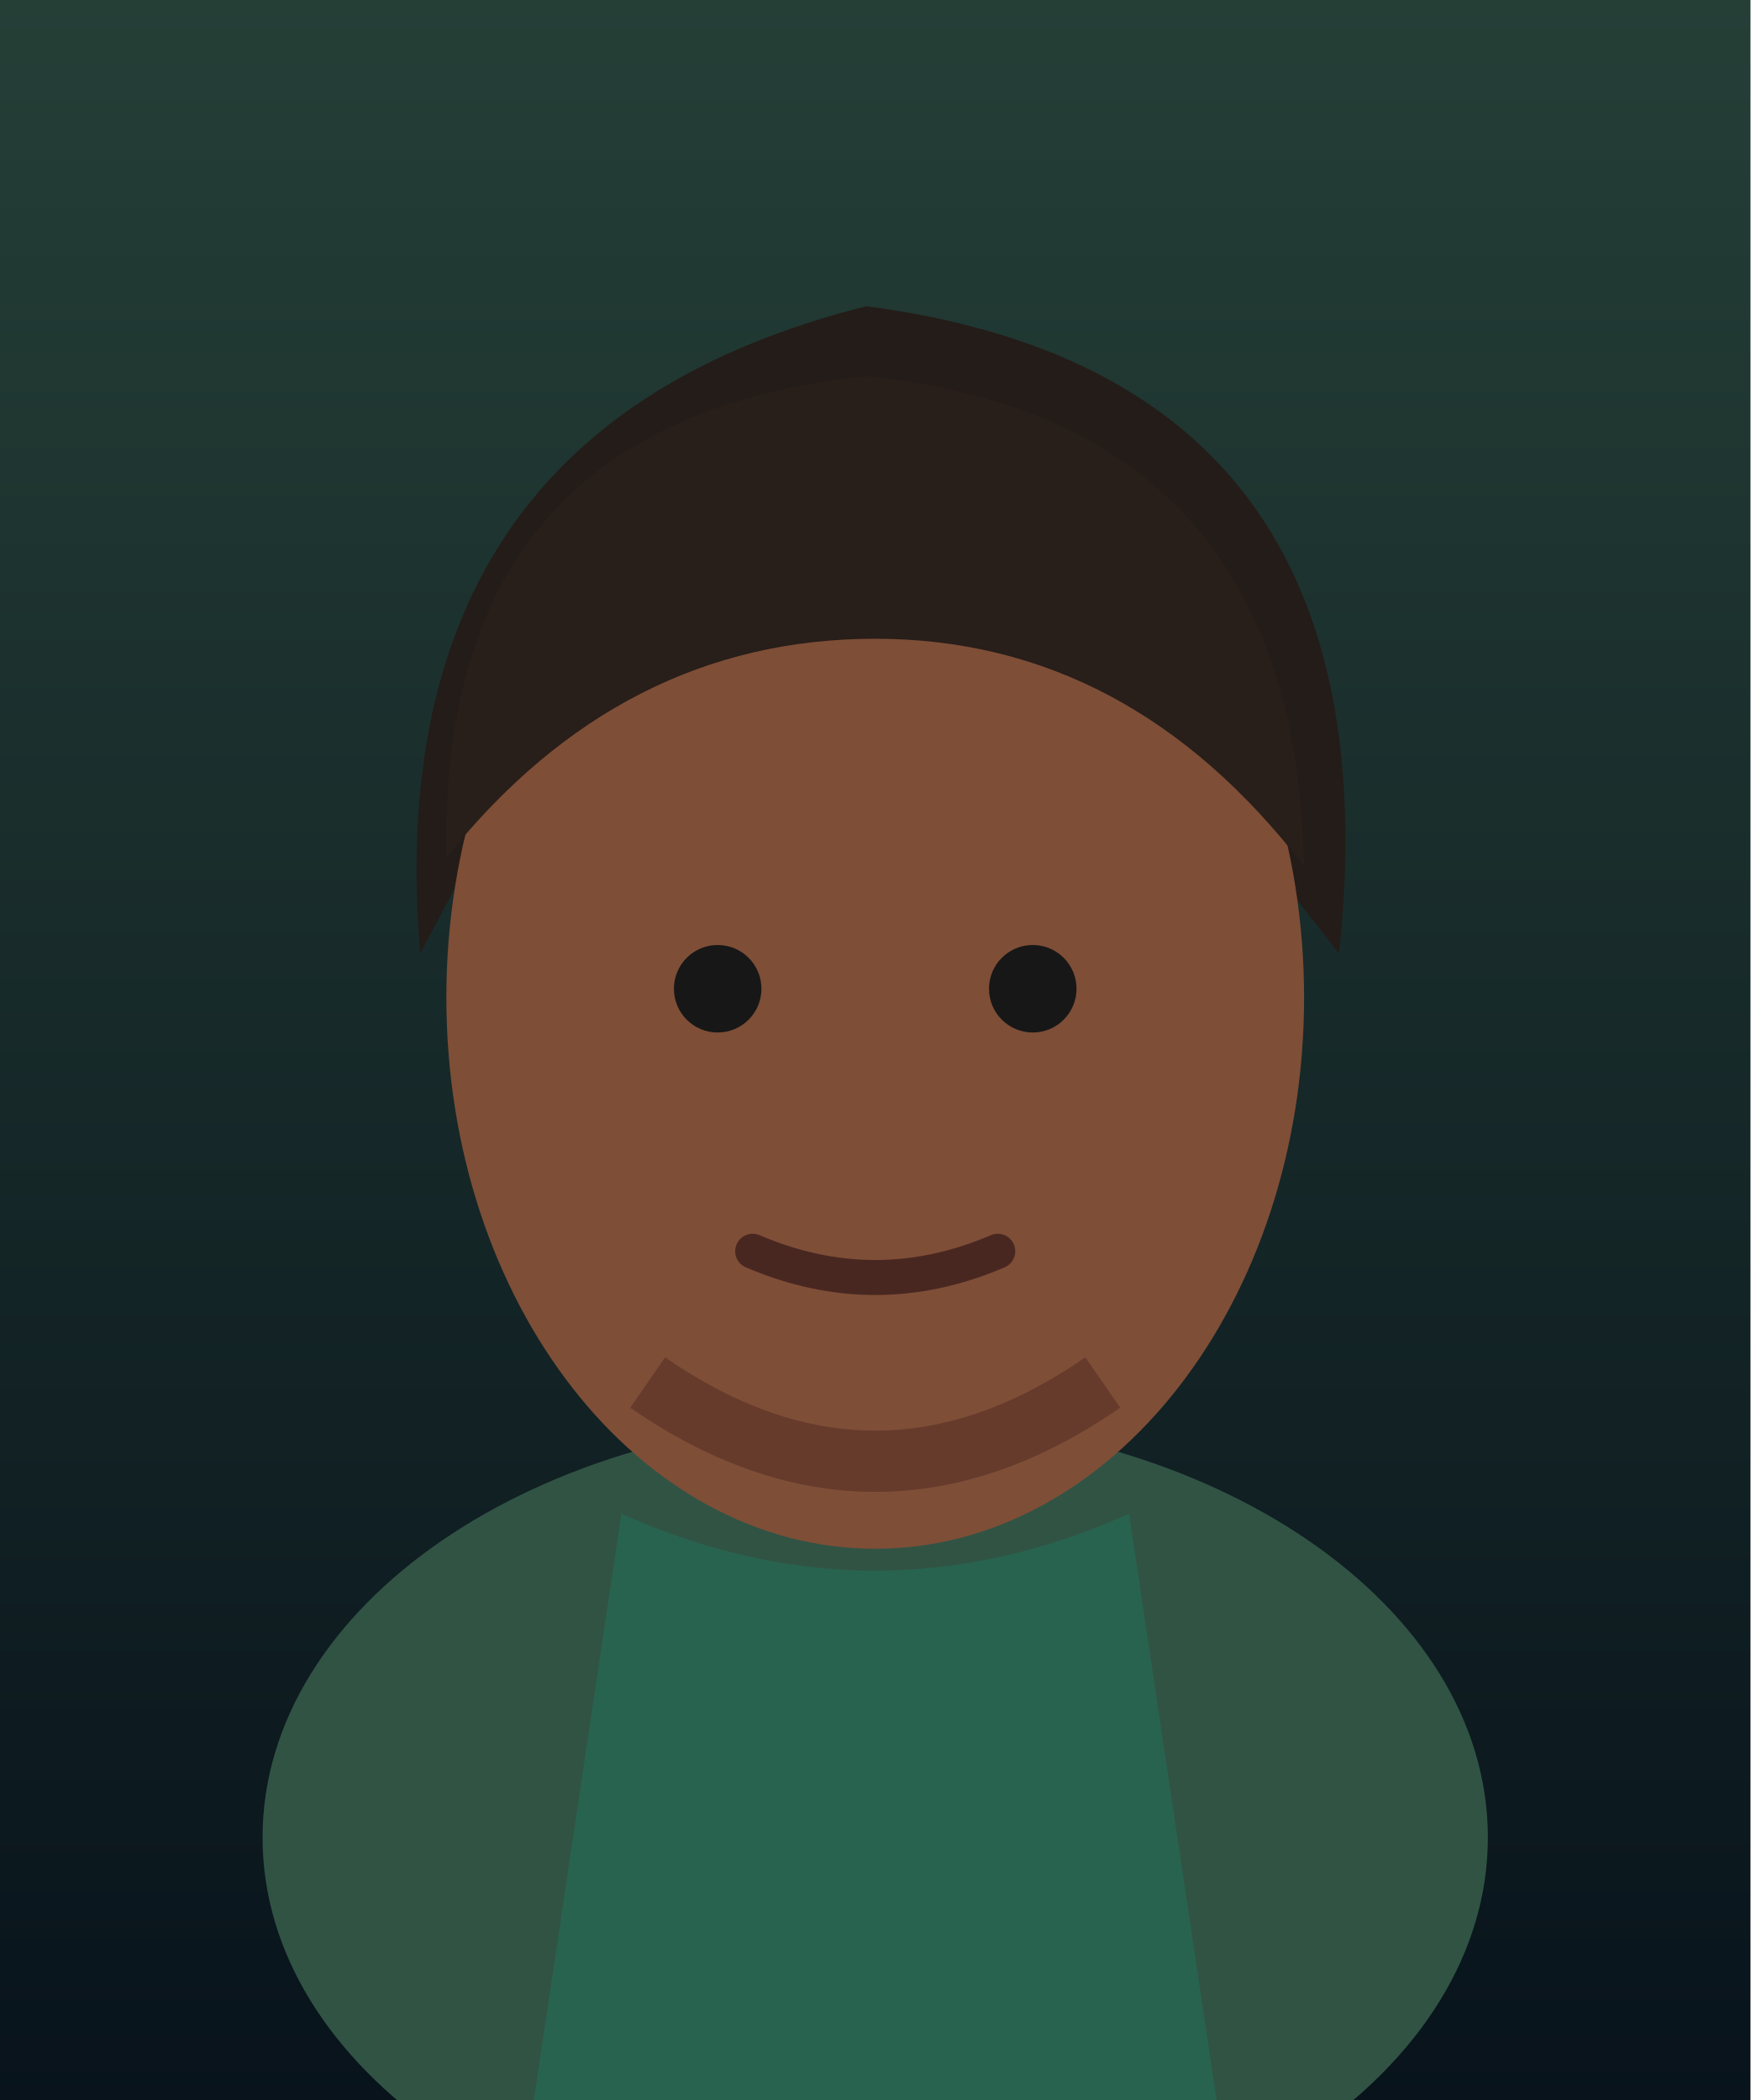
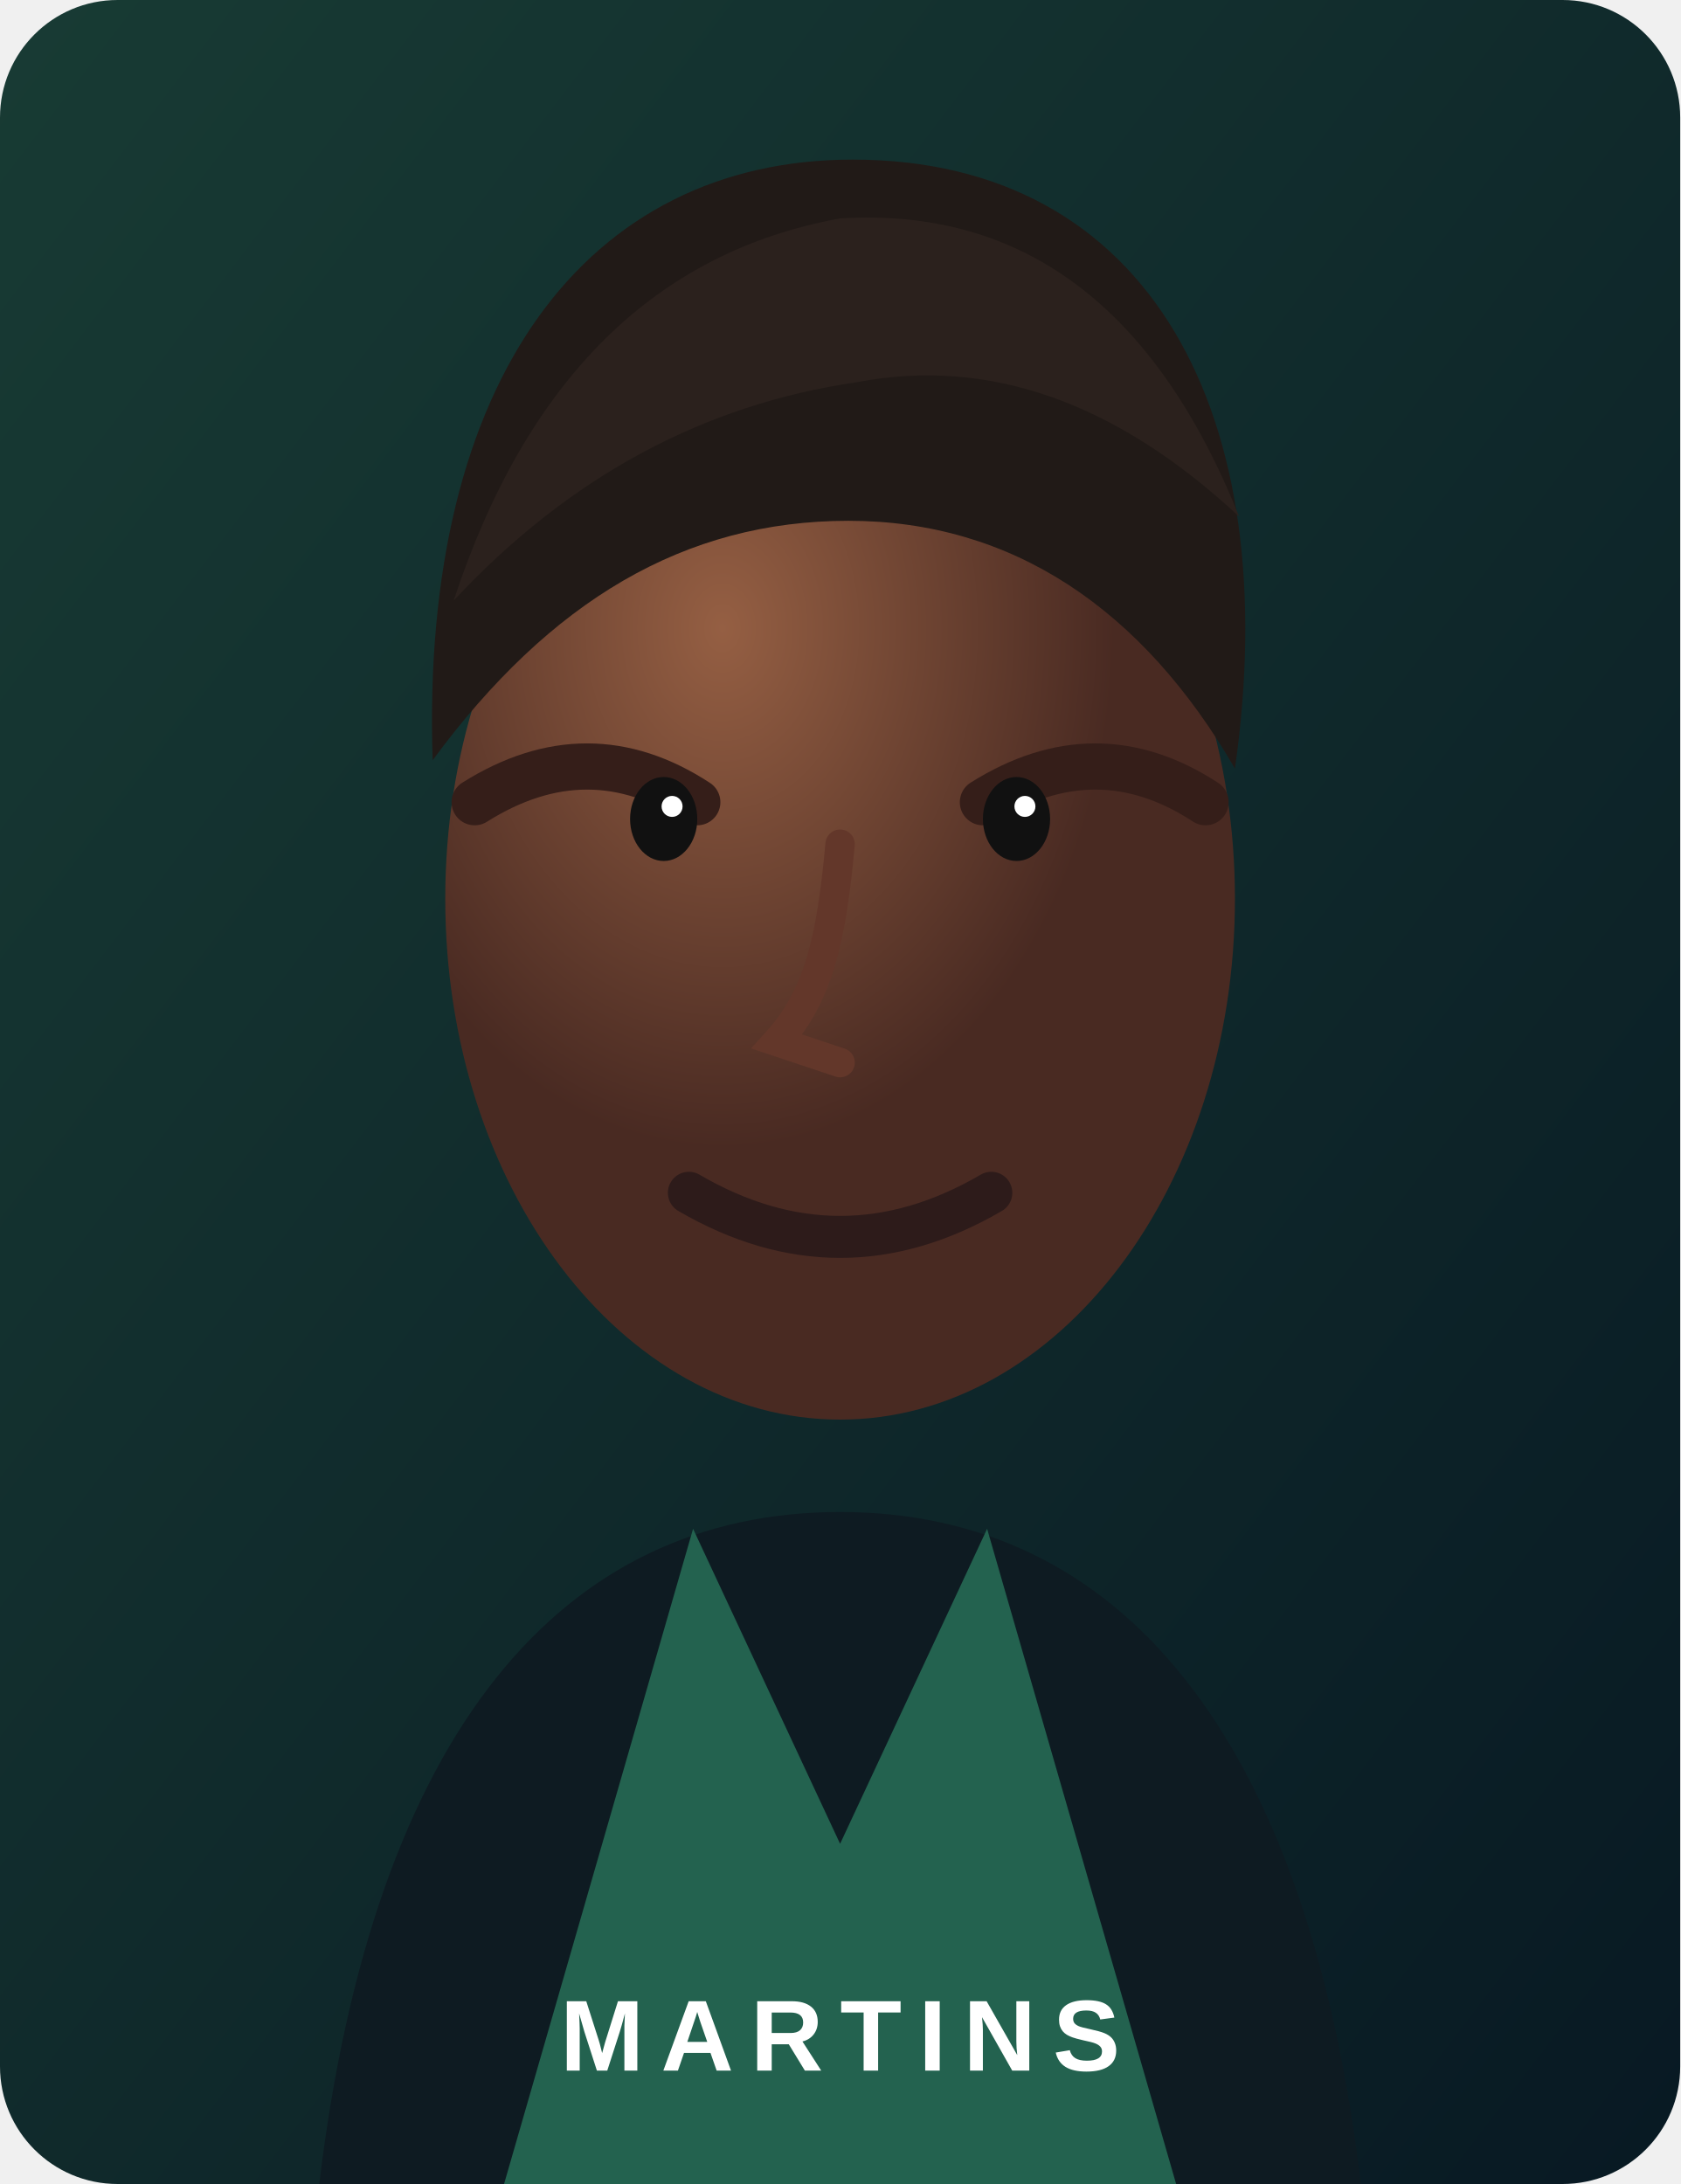
- <svg xmlns="http://www.w3.org/2000/svg" viewBox="0 0 200 240">
+ <svg xmlns="http://www.w3.org/2000/svg" viewBox="0 0 400 520">
  <defs>
-     <linearGradient id="b" x2="0" y2="1">
-       <stop stop-color="#253f37" />
-       <stop offset="1" stop-color="#08131b" />
+     <linearGradient id="b6" x2="1" y2="1">
+       <stop stop-color="#183b34" />
+       <stop offset="1" stop-color="#081923" />
    </linearGradient>
+     <radialGradient id="s6" cx="35%" cy="24%">
+       <stop stop-color="#955f43" />
+       <stop offset="1" stop-color="#492a22" />
+     </radialGradient>
  </defs>
-   <rect width="200" height="240" fill="url(#b)" />
-   <ellipse cx="100" cy="210" rx="70" ry="48" fill="#315344" />
-   <path d="M48 109Q43 49 99 35Q160 43 153 109L139 91Q124 67 100 68Q72 69 57 92Z" fill="#241c18" />
-   <ellipse cx="100" cy="114" rx="49" ry="63" fill="#7e4e37" />
-   <path d="M51 98Q50 48 99 43Q148 48 149 99Q129 73 100 73Q71 73 51 98" fill="#281e1a" />
-   <circle cx="82" cy="113" r="5" fill="#171717" />
-   <circle cx="118" cy="113" r="5" fill="#171717" />
-   <path d="M86 143Q100 149 114 143" fill="none" stroke="#492721" stroke-width="4" stroke-linecap="round" />
-   <path d="M71 173Q100 186 129 173L139 240H61Z" fill="#28634f" />
-   <path d="M74 158Q100 176 126 158" fill="none" stroke="#663b2c" stroke-width="7" />
+   <rect width="400" height="520" rx="28" fill="url(#b6)" />
+   <path d="M76 520c13-108 58-160 124-160s111 52 124 160z" fill="#0e1b22" />
+   <path d="M120 520l45-156 35 75 35-75 45 156z" fill="#23624f" />
+   <ellipse cx="200" cy="214" rx="94" ry="124" fill="url(#s6)" />
+   <path d="M103 181c-3-91 37-143 100-143 71 0 103 61 91 145-22-38-53-59-92-59-39 0-71 19-99 57z" fill="#211a17" />
+   <path d="M108 143q26-79 92-91 65-4 95 71-44-41-91-32-55 8-96 52z" fill="#2b211d" />
+   <path d="M113 191q27-17 53 0M234 191q27-17 53 0" fill="none" stroke="#351e19" stroke-width="11" stroke-linecap="round" />
+   <ellipse cx="158" cy="195" rx="8" ry="10" fill="#111" />
+   <ellipse cx="242" cy="195" rx="8" ry="10" fill="#111" />
+   <circle cx="160" cy="192" r="2.5" fill="#fff" />
+   <circle cx="244" cy="192" r="2.5" fill="#fff" />
+   <path d="M200 201c-2 22-5 36-15 47l15 5" fill="none" stroke="#63372a" stroke-width="7" stroke-linecap="round" />
+   <path d="M164 284q36 21 72 0" fill="none" stroke="#2d1b1a" stroke-width="10" stroke-linecap="round" />
+   <text x="200" y="493" text-anchor="middle" fill="#fff" font-family="Arial" font-size="24" font-weight="700" letter-spacing="4">MARTINS</text>
</svg>
